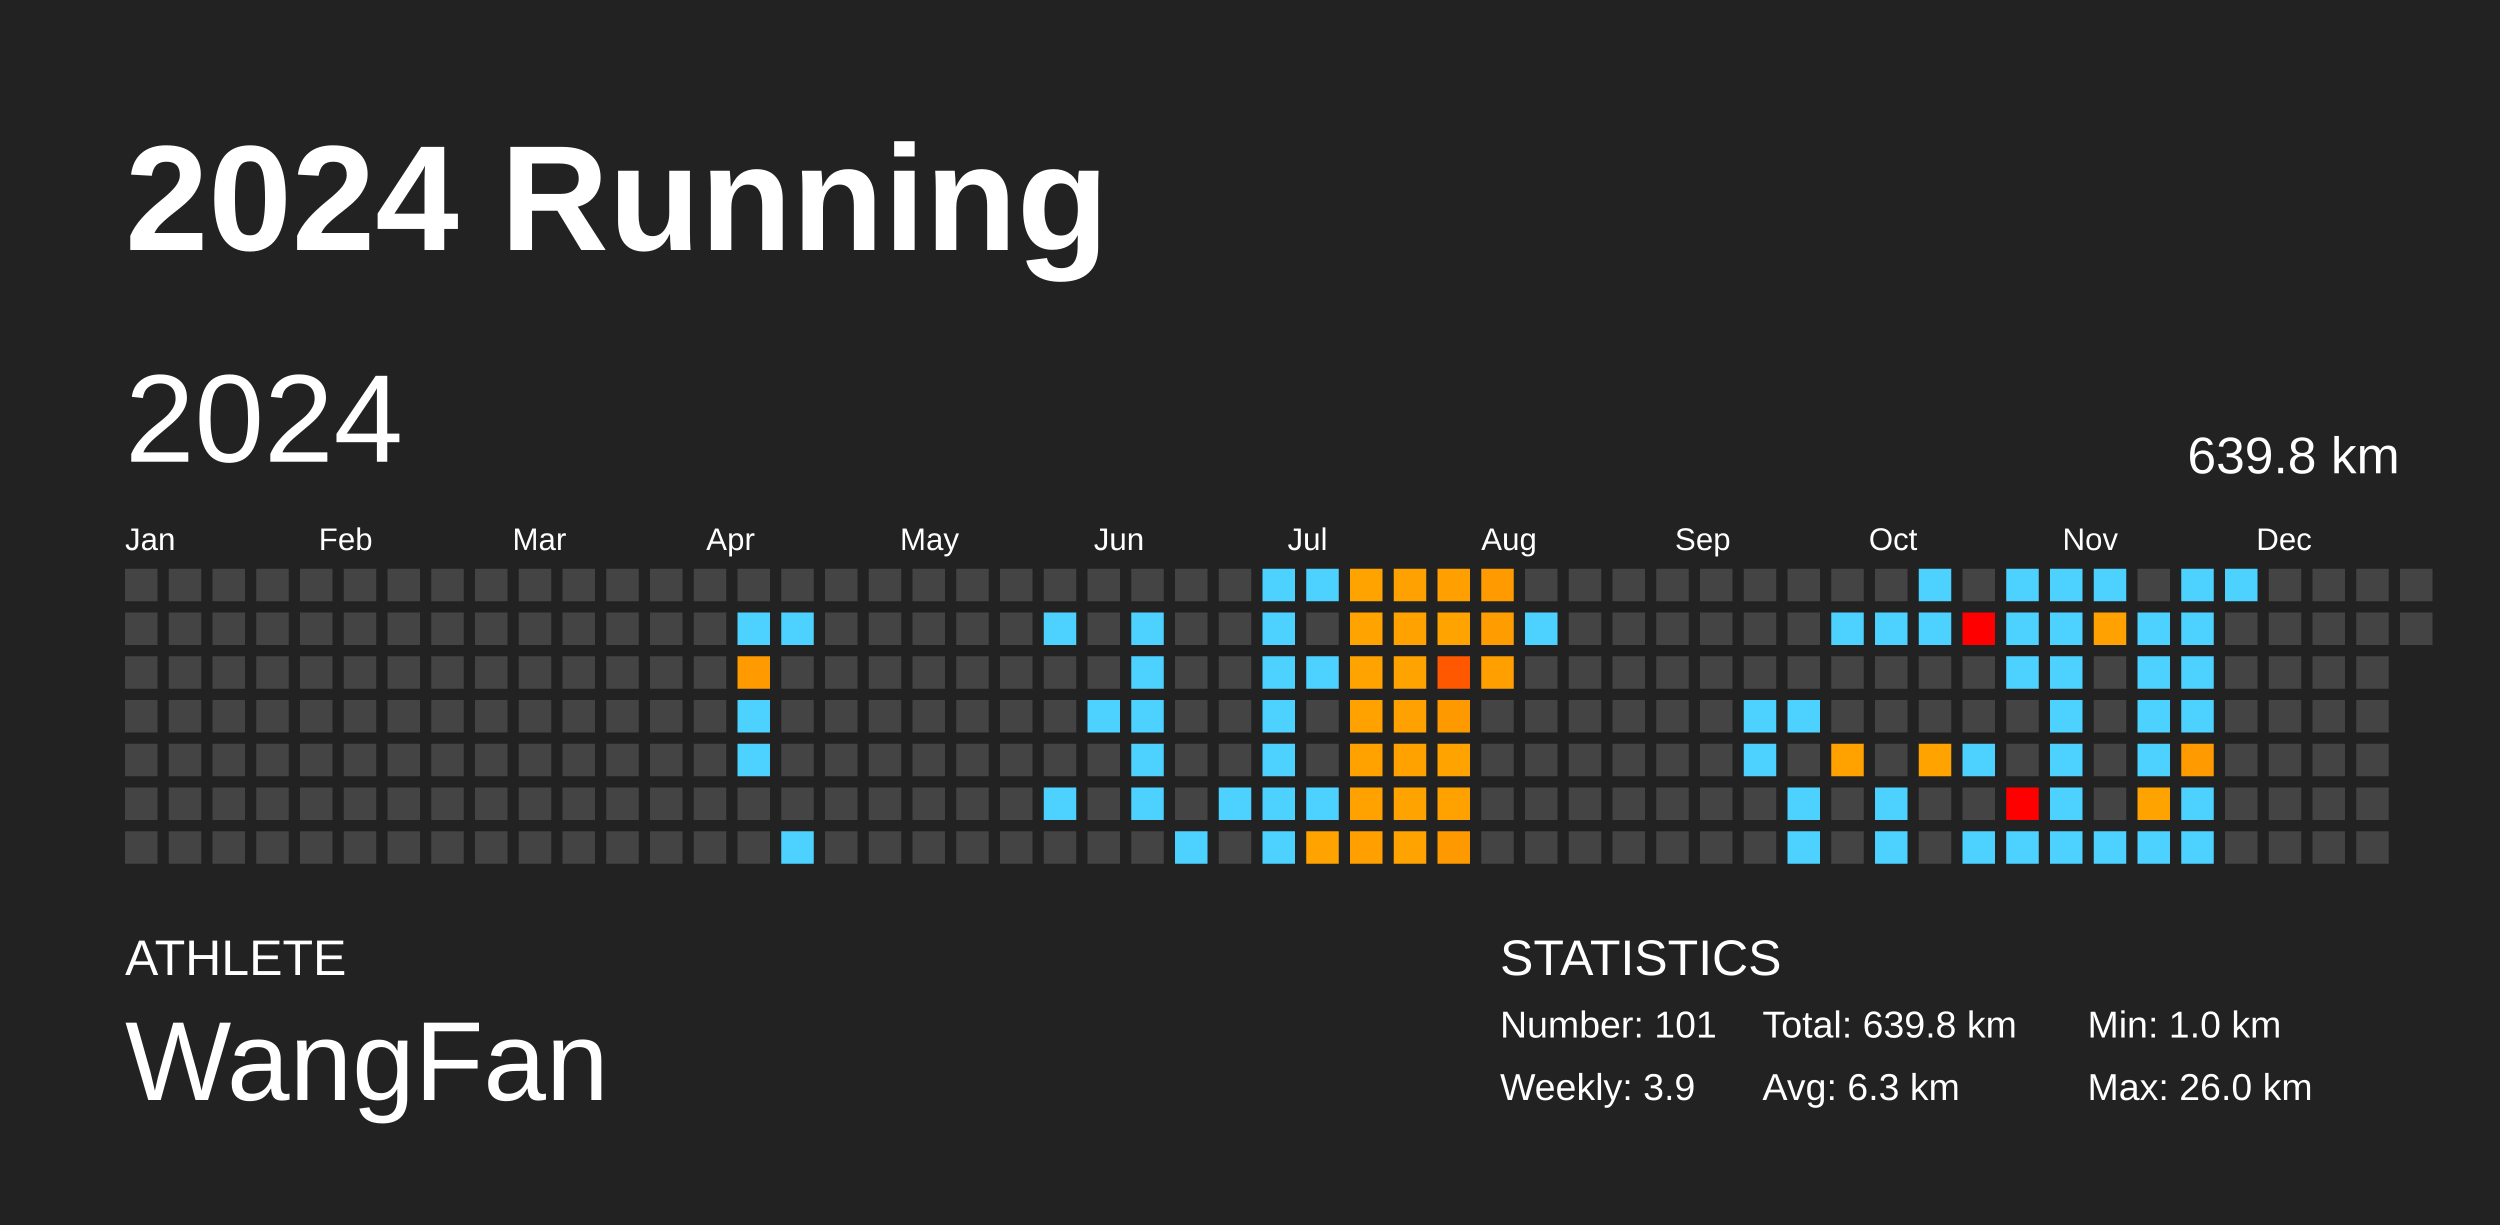
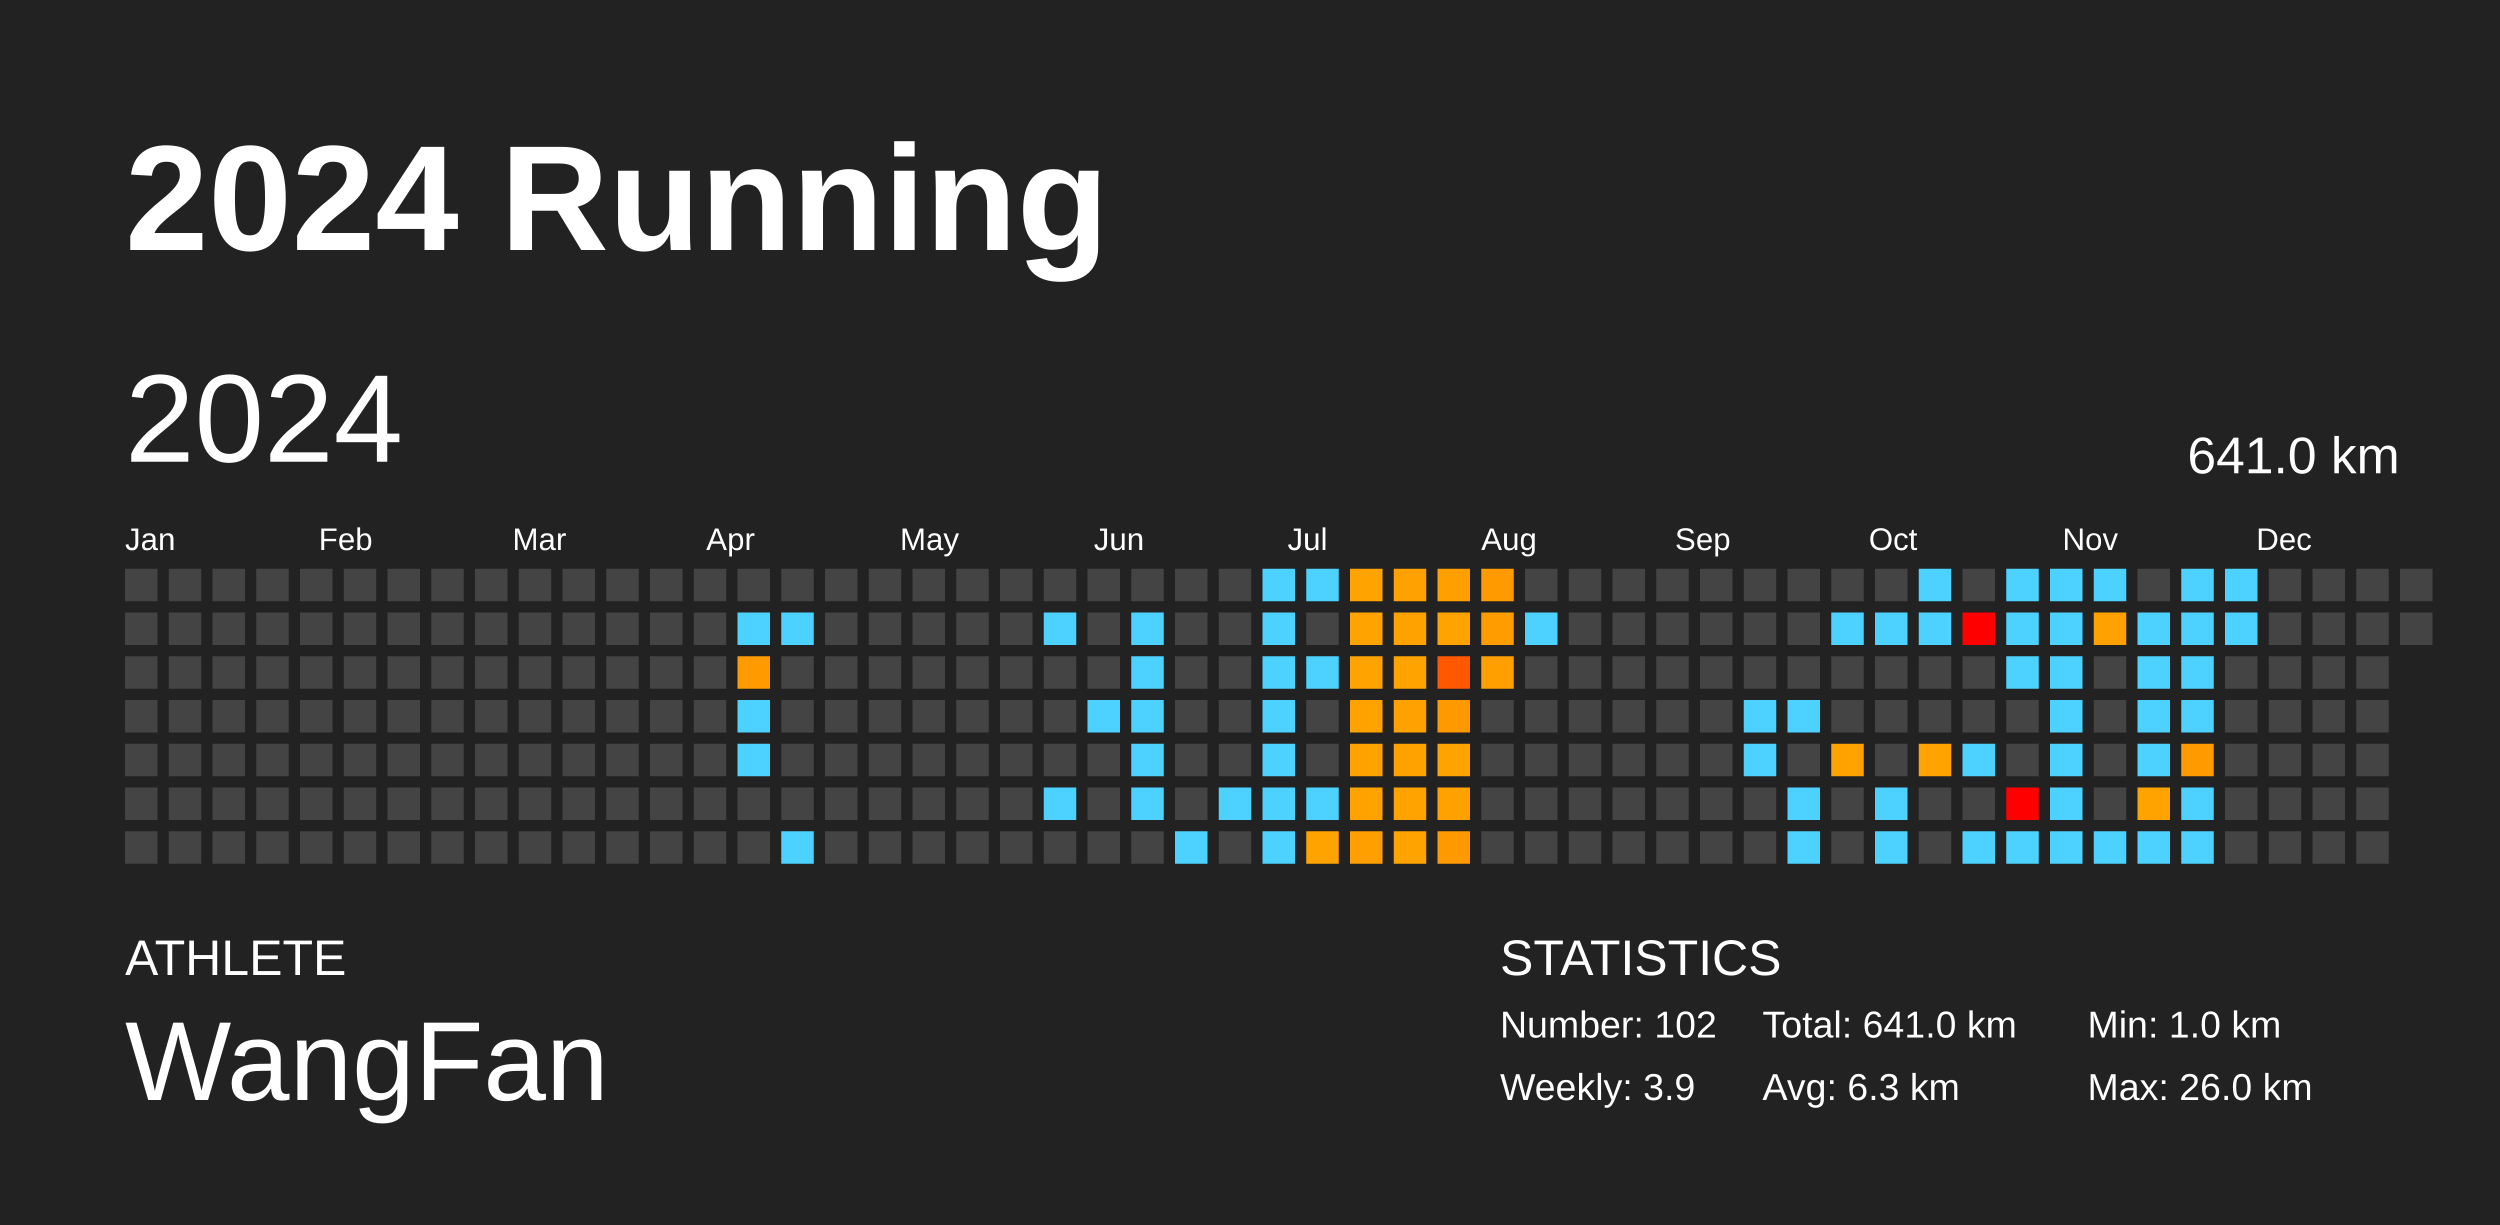
<svg xmlns="http://www.w3.org/2000/svg" baseProfile="full" height="98mm" version="1.1" viewBox="0,0,200,98" width="200mm">
  <defs />
  <rect fill="#222222" height="98" width="200" x="0" y="0" />
  <text fill="#FFFFFF" style="font-size:12px; font-family:Arial; font-weight:bold;" x="10" y="20">2024 Running</text>
  <text fill="#FFFFFF" style="font-size:4px; font-family:Arial" x="10" y="78">ATHLETE</text>
  <text fill="#FFFFFF" style="font-size:9px; font-family:Arial" x="10" y="88">WangFan</text>
  <text fill="#FFFFFF" style="font-size:4px; font-family:Arial" x="120" y="78">STATISTICS</text>
-   <text fill="#FFFFFF" style="font-size:3px; font-family:Arial" x="120" y="83">Number: 101</text>
+   <text fill="#FFFFFF" style="font-size:3px; font-family:Arial" x="120" y="83">Number: 102</text>
  <text fill="#FFFFFF" style="font-size:3px; font-family:Arial" x="120" y="88">Weekly: 3.9</text>
-   <text fill="#FFFFFF" style="font-size:3px; font-family:Arial" x="141" y="83">Total: 639.8 km</text>
+   <text fill="#FFFFFF" style="font-size:3px; font-family:Arial" x="141" y="83">Total: 641.0 km</text>
  <text fill="#FFFFFF" style="font-size:3px; font-family:Arial" x="141" y="88">Avg: 6.3 km</text>
  <text fill="#FFFFFF" style="font-size:3px; font-family:Arial" x="167" y="83">Min: 1.0 km</text>
  <text fill="#FFFFFF" style="font-size:3px; font-family:Arial" x="167" y="88">Max: 26.0 km</text>
  <text dominant-baseline="hanging" fill="#FFFFFF" style="font-size:10.0px; font-family:Arial;" x="10" y="30">2024</text>
-   <text dominant-baseline="hanging" fill="#FFFFFF" style="font-size:4.125px; font-family:Arial;" x="175" y="35">639.8 km</text>
+   <text dominant-baseline="hanging" fill="#FFFFFF" style="font-size:4.125px; font-family:Arial;" x="175" y="35">641.0 km</text>
  <text fill="#FFFFFF" style="font-size:2.5px; font-family:Arial" x="10.0" y="44">Jan</text>
  <text fill="#FFFFFF" style="font-size:2.5px; font-family:Arial" x="25.5" y="44">Feb</text>
  <text fill="#FFFFFF" style="font-size:2.5px; font-family:Arial" x="41.0" y="44">Mar</text>
  <text fill="#FFFFFF" style="font-size:2.5px; font-family:Arial" x="56.5" y="44">Apr</text>
  <text fill="#FFFFFF" style="font-size:2.5px; font-family:Arial" x="72.0" y="44">May</text>
  <text fill="#FFFFFF" style="font-size:2.5px; font-family:Arial" x="87.5" y="44">Jun</text>
  <text fill="#FFFFFF" style="font-size:2.5px; font-family:Arial" x="103.0" y="44">Jul</text>
  <text fill="#FFFFFF" style="font-size:2.5px; font-family:Arial" x="118.5" y="44">Aug</text>
  <text fill="#FFFFFF" style="font-size:2.5px; font-family:Arial" x="134.0" y="44">Sep</text>
  <text fill="#FFFFFF" style="font-size:2.5px; font-family:Arial" x="149.5" y="44">Oct</text>
  <text fill="#FFFFFF" style="font-size:2.5px; font-family:Arial" x="165.0" y="44">Nov</text>
  <text fill="#FFFFFF" style="font-size:2.5px; font-family:Arial" x="180.5" y="44">Dec</text>
  <rect fill="#444444" height="2.6" width="2.6" x="10.0" y="45.5" />
  <rect fill="#444444" height="2.6" width="2.6" x="10.0" y="49.0" />
  <rect fill="#444444" height="2.6" width="2.6" x="10.0" y="52.5" />
  <rect fill="#444444" height="2.6" width="2.6" x="10.0" y="56.0" />
  <rect fill="#444444" height="2.6" width="2.6" x="10.0" y="59.5" />
  <rect fill="#444444" height="2.6" width="2.6" x="10.0" y="63.0" />
  <rect fill="#444444" height="2.6" width="2.6" x="10.0" y="66.5" />
  <rect fill="#444444" height="2.6" width="2.6" x="13.5" y="45.5" />
  <rect fill="#444444" height="2.6" width="2.6" x="13.5" y="49.0" />
  <rect fill="#444444" height="2.6" width="2.6" x="13.5" y="52.5" />
  <rect fill="#444444" height="2.6" width="2.6" x="13.5" y="56.0" />
  <rect fill="#444444" height="2.6" width="2.6" x="13.5" y="59.5" />
  <rect fill="#444444" height="2.6" width="2.6" x="13.5" y="63.0" />
  <rect fill="#444444" height="2.6" width="2.6" x="13.5" y="66.5" />
  <rect fill="#444444" height="2.6" width="2.6" x="17.0" y="45.5" />
  <rect fill="#444444" height="2.6" width="2.6" x="17.0" y="49.0" />
  <rect fill="#444444" height="2.6" width="2.6" x="17.0" y="52.5" />
  <rect fill="#444444" height="2.6" width="2.6" x="17.0" y="56.0" />
  <rect fill="#444444" height="2.6" width="2.6" x="17.0" y="59.5" />
  <rect fill="#444444" height="2.6" width="2.6" x="17.0" y="63.0" />
  <rect fill="#444444" height="2.6" width="2.6" x="17.0" y="66.5" />
  <rect fill="#444444" height="2.6" width="2.6" x="20.5" y="45.5" />
  <rect fill="#444444" height="2.6" width="2.6" x="20.5" y="49.0" />
  <rect fill="#444444" height="2.6" width="2.6" x="20.5" y="52.5" />
  <rect fill="#444444" height="2.6" width="2.6" x="20.5" y="56.0" />
  <rect fill="#444444" height="2.6" width="2.6" x="20.5" y="59.5" />
  <rect fill="#444444" height="2.6" width="2.6" x="20.5" y="63.0" />
  <rect fill="#444444" height="2.6" width="2.6" x="20.5" y="66.5" />
  <rect fill="#444444" height="2.6" width="2.6" x="24.0" y="45.5" />
  <rect fill="#444444" height="2.6" width="2.6" x="24.0" y="49.0" />
  <rect fill="#444444" height="2.6" width="2.6" x="24.0" y="52.5" />
  <rect fill="#444444" height="2.6" width="2.6" x="24.0" y="56.0" />
  <rect fill="#444444" height="2.6" width="2.6" x="24.0" y="59.5" />
  <rect fill="#444444" height="2.6" width="2.6" x="24.0" y="63.0" />
  <rect fill="#444444" height="2.6" width="2.6" x="24.0" y="66.5" />
  <rect fill="#444444" height="2.6" width="2.6" x="27.5" y="45.5" />
  <rect fill="#444444" height="2.6" width="2.6" x="27.5" y="49.0" />
  <rect fill="#444444" height="2.6" width="2.6" x="27.5" y="52.5" />
  <rect fill="#444444" height="2.6" width="2.6" x="27.5" y="56.0" />
  <rect fill="#444444" height="2.6" width="2.6" x="27.5" y="59.5" />
  <rect fill="#444444" height="2.6" width="2.6" x="27.5" y="63.0" />
  <rect fill="#444444" height="2.6" width="2.6" x="27.5" y="66.5" />
  <rect fill="#444444" height="2.6" width="2.6" x="31.0" y="45.5" />
  <rect fill="#444444" height="2.6" width="2.6" x="31.0" y="49.0" />
  <rect fill="#444444" height="2.6" width="2.6" x="31.0" y="52.5" />
  <rect fill="#444444" height="2.6" width="2.6" x="31.0" y="56.0" />
  <rect fill="#444444" height="2.6" width="2.6" x="31.0" y="59.5" />
  <rect fill="#444444" height="2.6" width="2.6" x="31.0" y="63.0" />
  <rect fill="#444444" height="2.6" width="2.6" x="31.0" y="66.5" />
  <rect fill="#444444" height="2.6" width="2.6" x="34.5" y="45.5" />
  <rect fill="#444444" height="2.6" width="2.6" x="34.5" y="49.0" />
  <rect fill="#444444" height="2.6" width="2.6" x="34.5" y="52.5" />
  <rect fill="#444444" height="2.6" width="2.6" x="34.5" y="56.0" />
  <rect fill="#444444" height="2.6" width="2.6" x="34.5" y="59.5" />
  <rect fill="#444444" height="2.6" width="2.6" x="34.5" y="63.0" />
  <rect fill="#444444" height="2.6" width="2.6" x="34.5" y="66.5" />
  <rect fill="#444444" height="2.6" width="2.6" x="38.0" y="45.5" />
  <rect fill="#444444" height="2.6" width="2.6" x="38.0" y="49.0" />
  <rect fill="#444444" height="2.6" width="2.6" x="38.0" y="52.5" />
  <rect fill="#444444" height="2.6" width="2.6" x="38.0" y="56.0" />
  <rect fill="#444444" height="2.6" width="2.6" x="38.0" y="59.5" />
  <rect fill="#444444" height="2.6" width="2.6" x="38.0" y="63.0" />
  <rect fill="#444444" height="2.6" width="2.6" x="38.0" y="66.5" />
  <rect fill="#444444" height="2.6" width="2.6" x="41.5" y="45.5" />
  <rect fill="#444444" height="2.6" width="2.6" x="41.5" y="49.0" />
  <rect fill="#444444" height="2.6" width="2.6" x="41.5" y="52.5" />
  <rect fill="#444444" height="2.6" width="2.6" x="41.5" y="56.0" />
  <rect fill="#444444" height="2.6" width="2.6" x="41.5" y="59.5" />
  <rect fill="#444444" height="2.6" width="2.6" x="41.5" y="63.0" />
  <rect fill="#444444" height="2.6" width="2.6" x="41.5" y="66.5" />
  <rect fill="#444444" height="2.6" width="2.6" x="45.0" y="45.5" />
  <rect fill="#444444" height="2.6" width="2.6" x="45.0" y="49.0" />
  <rect fill="#444444" height="2.6" width="2.6" x="45.0" y="52.5" />
  <rect fill="#444444" height="2.6" width="2.6" x="45.0" y="56.0" />
  <rect fill="#444444" height="2.6" width="2.6" x="45.0" y="59.5" />
  <rect fill="#444444" height="2.6" width="2.6" x="45.0" y="63.0" />
  <rect fill="#444444" height="2.6" width="2.6" x="45.0" y="66.5" />
  <rect fill="#444444" height="2.6" width="2.6" x="48.5" y="45.5" />
  <rect fill="#444444" height="2.6" width="2.6" x="48.5" y="49.0" />
  <rect fill="#444444" height="2.6" width="2.6" x="48.5" y="52.5" />
  <rect fill="#444444" height="2.6" width="2.6" x="48.5" y="56.0" />
  <rect fill="#444444" height="2.6" width="2.6" x="48.5" y="59.5" />
  <rect fill="#444444" height="2.6" width="2.6" x="48.5" y="63.0" />
  <rect fill="#444444" height="2.6" width="2.6" x="48.5" y="66.5" />
  <rect fill="#444444" height="2.6" width="2.6" x="52.0" y="45.5" />
  <rect fill="#444444" height="2.6" width="2.6" x="52.0" y="49.0" />
  <rect fill="#444444" height="2.6" width="2.6" x="52.0" y="52.5" />
  <rect fill="#444444" height="2.6" width="2.6" x="52.0" y="56.0" />
  <rect fill="#444444" height="2.6" width="2.6" x="52.0" y="59.5" />
  <rect fill="#444444" height="2.6" width="2.6" x="52.0" y="63.0" />
  <rect fill="#444444" height="2.6" width="2.6" x="52.0" y="66.5" />
  <rect fill="#444444" height="2.6" width="2.6" x="55.5" y="45.5" />
  <rect fill="#444444" height="2.6" width="2.6" x="55.5" y="49.0" />
  <rect fill="#444444" height="2.6" width="2.6" x="55.5" y="52.5" />
  <rect fill="#444444" height="2.6" width="2.6" x="55.5" y="56.0" />
  <rect fill="#444444" height="2.6" width="2.6" x="55.5" y="59.5" />
  <rect fill="#444444" height="2.6" width="2.6" x="55.5" y="63.0" />
  <rect fill="#444444" height="2.6" width="2.6" x="55.5" y="66.5" />
  <rect fill="#444444" height="2.6" width="2.6" x="59.0" y="45.5" />
  <rect fill="#4dd2ff" height="2.6" width="2.6" x="59.0" y="49.0" />
  <rect fill="#ff9a00" height="2.6" width="2.6" x="59.0" y="52.5" />
  <rect fill="#4dd2ff" height="2.6" width="2.6" x="59.0" y="56.0" />
  <rect fill="#4dd2ff" height="2.6" width="2.6" x="59.0" y="59.5" />
  <rect fill="#444444" height="2.6" width="2.6" x="59.0" y="63.0" />
  <rect fill="#444444" height="2.6" width="2.6" x="59.0" y="66.5" />
  <rect fill="#444444" height="2.6" width="2.6" x="62.5" y="45.5" />
  <rect fill="#4dd2ff" height="2.6" width="2.6" x="62.5" y="49.0" />
  <rect fill="#444444" height="2.6" width="2.6" x="62.5" y="52.5" />
  <rect fill="#444444" height="2.6" width="2.6" x="62.5" y="56.0" />
  <rect fill="#444444" height="2.6" width="2.6" x="62.5" y="59.5" />
  <rect fill="#444444" height="2.6" width="2.6" x="62.5" y="63.0" />
  <rect fill="#4dd2ff" height="2.6" width="2.6" x="62.5" y="66.5" />
  <rect fill="#444444" height="2.6" width="2.6" x="66.0" y="45.5" />
  <rect fill="#444444" height="2.6" width="2.6" x="66.0" y="49.0" />
  <rect fill="#444444" height="2.6" width="2.6" x="66.0" y="52.5" />
  <rect fill="#444444" height="2.6" width="2.6" x="66.0" y="56.0" />
  <rect fill="#444444" height="2.6" width="2.6" x="66.0" y="59.5" />
  <rect fill="#444444" height="2.6" width="2.6" x="66.0" y="63.0" />
  <rect fill="#444444" height="2.6" width="2.6" x="66.0" y="66.5" />
  <rect fill="#444444" height="2.6" width="2.6" x="69.5" y="45.5" />
  <rect fill="#444444" height="2.6" width="2.6" x="69.5" y="49.0" />
  <rect fill="#444444" height="2.6" width="2.6" x="69.5" y="52.5" />
  <rect fill="#444444" height="2.6" width="2.6" x="69.5" y="56.0" />
  <rect fill="#444444" height="2.6" width="2.6" x="69.5" y="59.5" />
  <rect fill="#444444" height="2.6" width="2.6" x="69.5" y="63.0" />
  <rect fill="#444444" height="2.6" width="2.6" x="69.5" y="66.5" />
  <rect fill="#444444" height="2.6" width="2.6" x="73.0" y="45.5" />
  <rect fill="#444444" height="2.6" width="2.6" x="73.0" y="49.0" />
  <rect fill="#444444" height="2.6" width="2.6" x="73.0" y="52.5" />
  <rect fill="#444444" height="2.6" width="2.6" x="73.0" y="56.0" />
  <rect fill="#444444" height="2.6" width="2.6" x="73.0" y="59.5" />
  <rect fill="#444444" height="2.6" width="2.6" x="73.0" y="63.0" />
  <rect fill="#444444" height="2.6" width="2.6" x="73.0" y="66.5" />
  <rect fill="#444444" height="2.6" width="2.6" x="76.5" y="45.5" />
  <rect fill="#444444" height="2.6" width="2.6" x="76.5" y="49.0" />
  <rect fill="#444444" height="2.6" width="2.6" x="76.5" y="52.5" />
  <rect fill="#444444" height="2.6" width="2.6" x="76.5" y="56.0" />
  <rect fill="#444444" height="2.6" width="2.6" x="76.5" y="59.5" />
  <rect fill="#444444" height="2.6" width="2.6" x="76.5" y="63.0" />
  <rect fill="#444444" height="2.6" width="2.6" x="76.5" y="66.5" />
  <rect fill="#444444" height="2.6" width="2.6" x="80.0" y="45.5" />
  <rect fill="#444444" height="2.6" width="2.6" x="80.0" y="49.0" />
  <rect fill="#444444" height="2.6" width="2.6" x="80.0" y="52.5" />
  <rect fill="#444444" height="2.6" width="2.6" x="80.0" y="56.0" />
  <rect fill="#444444" height="2.6" width="2.6" x="80.0" y="59.5" />
  <rect fill="#444444" height="2.6" width="2.6" x="80.0" y="63.0" />
  <rect fill="#444444" height="2.6" width="2.6" x="80.0" y="66.5" />
  <rect fill="#444444" height="2.6" width="2.6" x="83.5" y="45.5" />
  <rect fill="#4dd2ff" height="2.6" width="2.6" x="83.5" y="49.0" />
  <rect fill="#444444" height="2.6" width="2.6" x="83.5" y="52.5" />
  <rect fill="#444444" height="2.6" width="2.6" x="83.5" y="56.0" />
  <rect fill="#444444" height="2.6" width="2.6" x="83.5" y="59.5" />
  <rect fill="#4dd2ff" height="2.6" width="2.6" x="83.5" y="63.0" />
  <rect fill="#444444" height="2.6" width="2.6" x="83.5" y="66.5" />
  <rect fill="#444444" height="2.6" width="2.6" x="87.0" y="45.5" />
  <rect fill="#444444" height="2.6" width="2.6" x="87.0" y="49.0" />
  <rect fill="#444444" height="2.6" width="2.6" x="87.0" y="52.5" />
  <rect fill="#4dd2ff" height="2.6" width="2.6" x="87.0" y="56.0" />
  <rect fill="#444444" height="2.6" width="2.6" x="87.0" y="59.5" />
  <rect fill="#444444" height="2.6" width="2.6" x="87.0" y="63.0" />
  <rect fill="#444444" height="2.6" width="2.6" x="87.0" y="66.5" />
  <rect fill="#444444" height="2.6" width="2.6" x="90.5" y="45.5" />
  <rect fill="#4dd2ff" height="2.6" width="2.6" x="90.5" y="49.0" />
  <rect fill="#4dd2ff" height="2.6" width="2.6" x="90.5" y="52.5" />
  <rect fill="#4dd2ff" height="2.6" width="2.6" x="90.5" y="56.0" />
  <rect fill="#4dd2ff" height="2.6" width="2.6" x="90.5" y="59.5" />
  <rect fill="#4dd2ff" height="2.6" width="2.6" x="90.5" y="63.0" />
  <rect fill="#444444" height="2.6" width="2.6" x="90.5" y="66.5" />
  <rect fill="#444444" height="2.6" width="2.6" x="94.0" y="45.5" />
  <rect fill="#444444" height="2.6" width="2.6" x="94.0" y="49.0" />
  <rect fill="#444444" height="2.6" width="2.6" x="94.0" y="52.5" />
  <rect fill="#444444" height="2.6" width="2.6" x="94.0" y="56.0" />
  <rect fill="#444444" height="2.6" width="2.6" x="94.0" y="59.5" />
  <rect fill="#444444" height="2.6" width="2.6" x="94.0" y="63.0" />
  <rect fill="#4dd2ff" height="2.6" width="2.6" x="94.0" y="66.5" />
  <rect fill="#444444" height="2.6" width="2.6" x="97.5" y="45.5" />
  <rect fill="#444444" height="2.6" width="2.6" x="97.5" y="49.0" />
  <rect fill="#444444" height="2.6" width="2.6" x="97.5" y="52.5" />
  <rect fill="#444444" height="2.6" width="2.6" x="97.5" y="56.0" />
  <rect fill="#444444" height="2.6" width="2.6" x="97.5" y="59.5" />
  <rect fill="#4dd2ff" height="2.6" width="2.6" x="97.5" y="63.0" />
  <rect fill="#444444" height="2.6" width="2.6" x="97.5" y="66.5" />
  <rect fill="#4dd2ff" height="2.6" width="2.6" x="101.0" y="45.5" />
  <rect fill="#4dd2ff" height="2.6" width="2.6" x="101.0" y="49.0" />
  <rect fill="#4dd2ff" height="2.6" width="2.6" x="101.0" y="52.5" />
  <rect fill="#4dd2ff" height="2.6" width="2.6" x="101.0" y="56.0" />
  <rect fill="#4dd2ff" height="2.6" width="2.6" x="101.0" y="59.5" />
  <rect fill="#4dd2ff" height="2.6" width="2.6" x="101.0" y="63.0" />
  <rect fill="#4dd2ff" height="2.6" width="2.6" x="101.0" y="66.5" />
  <rect fill="#4dd2ff" height="2.6" width="2.6" x="104.5" y="45.5" />
  <rect fill="#444444" height="2.6" width="2.6" x="104.5" y="49.0" />
  <rect fill="#4dd2ff" height="2.6" width="2.6" x="104.5" y="52.5" />
  <rect fill="#444444" height="2.6" width="2.6" x="104.5" y="56.0" />
  <rect fill="#444444" height="2.6" width="2.6" x="104.5" y="59.5" />
  <rect fill="#4dd2ff" height="2.6" width="2.6" x="104.5" y="63.0" />
  <rect fill="#ffa300" height="2.6" width="2.6" x="104.5" y="66.5" />
  <rect fill="#ffa300" height="2.6" width="2.6" x="108.0" y="45.5" />
  <rect fill="#ffa300" height="2.6" width="2.6" x="108.0" y="49.0" />
  <rect fill="#ffa300" height="2.6" width="2.6" x="108.0" y="52.5" />
  <rect fill="#ffa200" height="2.6" width="2.6" x="108.0" y="56.0" />
  <rect fill="#ffa200" height="2.6" width="2.6" x="108.0" y="59.5" />
  <rect fill="#ffa200" height="2.6" width="2.6" x="108.0" y="63.0" />
  <rect fill="#ffa000" height="2.6" width="2.6" x="108.0" y="66.5" />
  <rect fill="#ffa100" height="2.6" width="2.6" x="111.5" y="45.5" />
  <rect fill="#ffa200" height="2.6" width="2.6" x="111.5" y="49.0" />
  <rect fill="#ffa300" height="2.6" width="2.6" x="111.5" y="52.5" />
  <rect fill="#ffa100" height="2.6" width="2.6" x="111.5" y="56.0" />
  <rect fill="#ffa200" height="2.6" width="2.6" x="111.5" y="59.5" />
  <rect fill="#ffa300" height="2.6" width="2.6" x="111.5" y="63.0" />
  <rect fill="#ffa300" height="2.6" width="2.6" x="111.5" y="66.5" />
  <rect fill="#ffa000" height="2.6" width="2.6" x="115.0" y="45.5" />
  <rect fill="#ffa300" height="2.6" width="2.6" x="115.0" y="49.0" />
  <rect fill="#ff5800" height="2.6" width="2.6" x="115.0" y="52.5" />
  <rect fill="#ff9900" height="2.6" width="2.6" x="115.0" y="56.0" />
  <rect fill="#ffa300" height="2.6" width="2.6" x="115.0" y="59.5" />
  <rect fill="#ffa200" height="2.6" width="2.6" x="115.0" y="63.0" />
  <rect fill="#ff9900" height="2.6" width="2.6" x="115.0" y="66.5" />
  <rect fill="#ff9a00" height="2.6" width="2.6" x="118.5" y="45.5" />
  <rect fill="#ff9d00" height="2.6" width="2.6" x="118.5" y="49.0" />
  <rect fill="#ff9f00" height="2.6" width="2.6" x="118.5" y="52.5" />
  <rect fill="#444444" height="2.6" width="2.6" x="118.5" y="56.0" />
  <rect fill="#444444" height="2.6" width="2.6" x="118.5" y="59.5" />
  <rect fill="#444444" height="2.6" width="2.6" x="118.5" y="63.0" />
  <rect fill="#444444" height="2.6" width="2.6" x="118.5" y="66.5" />
  <rect fill="#444444" height="2.6" width="2.6" x="122.0" y="45.5" />
  <rect fill="#4dd2ff" height="2.6" width="2.6" x="122.0" y="49.0" />
  <rect fill="#444444" height="2.6" width="2.6" x="122.0" y="52.5" />
  <rect fill="#444444" height="2.6" width="2.6" x="122.0" y="56.0" />
  <rect fill="#444444" height="2.6" width="2.6" x="122.0" y="59.5" />
  <rect fill="#444444" height="2.6" width="2.6" x="122.0" y="63.0" />
  <rect fill="#444444" height="2.6" width="2.6" x="122.0" y="66.5" />
  <rect fill="#444444" height="2.6" width="2.6" x="125.5" y="45.5" />
  <rect fill="#444444" height="2.6" width="2.6" x="125.5" y="49.0" />
  <rect fill="#444444" height="2.6" width="2.6" x="125.5" y="52.5" />
  <rect fill="#444444" height="2.6" width="2.6" x="125.5" y="56.0" />
  <rect fill="#444444" height="2.6" width="2.6" x="125.5" y="59.5" />
  <rect fill="#444444" height="2.6" width="2.6" x="125.5" y="63.0" />
  <rect fill="#444444" height="2.6" width="2.6" x="125.5" y="66.5" />
  <rect fill="#444444" height="2.6" width="2.6" x="129.0" y="45.5" />
  <rect fill="#444444" height="2.6" width="2.6" x="129.0" y="49.0" />
  <rect fill="#444444" height="2.6" width="2.6" x="129.0" y="52.5" />
  <rect fill="#444444" height="2.6" width="2.6" x="129.0" y="56.0" />
  <rect fill="#444444" height="2.6" width="2.6" x="129.0" y="59.5" />
  <rect fill="#444444" height="2.6" width="2.6" x="129.0" y="63.0" />
  <rect fill="#444444" height="2.6" width="2.6" x="129.0" y="66.5" />
  <rect fill="#444444" height="2.6" width="2.6" x="132.5" y="45.5" />
  <rect fill="#444444" height="2.6" width="2.6" x="132.5" y="49.0" />
  <rect fill="#444444" height="2.6" width="2.6" x="132.5" y="52.5" />
  <rect fill="#444444" height="2.6" width="2.6" x="132.5" y="56.0" />
  <rect fill="#444444" height="2.6" width="2.6" x="132.5" y="59.5" />
  <rect fill="#444444" height="2.6" width="2.6" x="132.5" y="63.0" />
  <rect fill="#444444" height="2.6" width="2.6" x="132.5" y="66.5" />
  <rect fill="#444444" height="2.6" width="2.6" x="136.0" y="45.5" />
  <rect fill="#444444" height="2.6" width="2.6" x="136.0" y="49.0" />
  <rect fill="#444444" height="2.6" width="2.6" x="136.0" y="52.5" />
  <rect fill="#444444" height="2.6" width="2.6" x="136.0" y="56.0" />
  <rect fill="#444444" height="2.6" width="2.6" x="136.0" y="59.5" />
  <rect fill="#444444" height="2.6" width="2.6" x="136.0" y="63.0" />
  <rect fill="#444444" height="2.6" width="2.6" x="136.0" y="66.5" />
  <rect fill="#444444" height="2.6" width="2.6" x="139.5" y="45.5" />
  <rect fill="#444444" height="2.6" width="2.6" x="139.5" y="49.0" />
  <rect fill="#444444" height="2.6" width="2.6" x="139.5" y="52.5" />
  <rect fill="#4dd2ff" height="2.6" width="2.6" x="139.5" y="56.0" />
  <rect fill="#4dd2ff" height="2.6" width="2.6" x="139.5" y="59.5" />
  <rect fill="#444444" height="2.6" width="2.6" x="139.5" y="63.0" />
  <rect fill="#444444" height="2.6" width="2.6" x="139.5" y="66.5" />
  <rect fill="#444444" height="2.6" width="2.6" x="143.0" y="45.5" />
  <rect fill="#444444" height="2.6" width="2.6" x="143.0" y="49.0" />
  <rect fill="#444444" height="2.6" width="2.6" x="143.0" y="52.5" />
  <rect fill="#4dd2ff" height="2.6" width="2.6" x="143.0" y="56.0" />
  <rect fill="#444444" height="2.6" width="2.6" x="143.0" y="59.5" />
  <rect fill="#4dd2ff" height="2.6" width="2.6" x="143.0" y="63.0" />
  <rect fill="#4dd2ff" height="2.6" width="2.6" x="143.0" y="66.5" />
  <rect fill="#444444" height="2.6" width="2.6" x="146.5" y="45.5" />
  <rect fill="#4dd2ff" height="2.6" width="2.6" x="146.5" y="49.0" />
  <rect fill="#444444" height="2.6" width="2.6" x="146.5" y="52.5" />
  <rect fill="#444444" height="2.6" width="2.6" x="146.5" y="56.0" />
  <rect fill="#ffa200" height="2.6" width="2.6" x="146.5" y="59.5" />
  <rect fill="#444444" height="2.6" width="2.6" x="146.5" y="63.0" />
  <rect fill="#444444" height="2.6" width="2.6" x="146.5" y="66.5" />
  <rect fill="#444444" height="2.6" width="2.6" x="150.0" y="45.5" />
  <rect fill="#4dd2ff" height="2.6" width="2.6" x="150.0" y="49.0" />
  <rect fill="#444444" height="2.6" width="2.6" x="150.0" y="52.5" />
  <rect fill="#444444" height="2.6" width="2.6" x="150.0" y="56.0" />
  <rect fill="#444444" height="2.6" width="2.6" x="150.0" y="59.5" />
  <rect fill="#4dd2ff" height="2.6" width="2.6" x="150.0" y="63.0" />
  <rect fill="#4dd2ff" height="2.6" width="2.6" x="150.0" y="66.5" />
  <rect fill="#4dd2ff" height="2.6" width="2.6" x="153.5" y="45.5" />
  <rect fill="#4dd2ff" height="2.6" width="2.6" x="153.5" y="49.0" />
  <rect fill="#444444" height="2.6" width="2.6" x="153.5" y="52.5" />
  <rect fill="#444444" height="2.6" width="2.6" x="153.5" y="56.0" />
  <rect fill="#ffa300" height="2.6" width="2.6" x="153.5" y="59.5" />
  <rect fill="#444444" height="2.6" width="2.6" x="153.5" y="63.0" />
  <rect fill="#444444" height="2.6" width="2.6" x="153.5" y="66.5" />
  <rect fill="#444444" height="2.6" width="2.6" x="157.0" y="45.5" />
  <rect fill="red" height="2.6" width="2.6" x="157.0" y="49.0" />
  <rect fill="#444444" height="2.6" width="2.6" x="157.0" y="52.5" />
  <rect fill="#444444" height="2.6" width="2.6" x="157.0" y="56.0" />
  <rect fill="#4dd2ff" height="2.6" width="2.6" x="157.0" y="59.5" />
  <rect fill="#444444" height="2.6" width="2.6" x="157.0" y="63.0" />
  <rect fill="#4dd2ff" height="2.6" width="2.6" x="157.0" y="66.5" />
  <rect fill="#4dd2ff" height="2.6" width="2.6" x="160.5" y="45.5" />
  <rect fill="#4dd2ff" height="2.6" width="2.6" x="160.5" y="49.0" />
  <rect fill="#4dd2ff" height="2.6" width="2.6" x="160.5" y="52.5" />
  <rect fill="#444444" height="2.6" width="2.6" x="160.5" y="56.0" />
  <rect fill="#444444" height="2.6" width="2.6" x="160.5" y="59.5" />
  <rect fill="red" height="2.6" width="2.6" x="160.5" y="63.0" />
  <rect fill="#4dd2ff" height="2.6" width="2.6" x="160.5" y="66.5" />
  <rect fill="#4dd2ff" height="2.6" width="2.6" x="164.0" y="45.5" />
  <rect fill="#4dd2ff" height="2.6" width="2.6" x="164.0" y="49.0" />
  <rect fill="#4dd2ff" height="2.6" width="2.6" x="164.0" y="52.5" />
  <rect fill="#4dd2ff" height="2.6" width="2.6" x="164.0" y="56.0" />
  <rect fill="#4dd2ff" height="2.6" width="2.6" x="164.0" y="59.5" />
  <rect fill="#4dd2ff" height="2.6" width="2.6" x="164.0" y="63.0" />
  <rect fill="#4dd2ff" height="2.6" width="2.6" x="164.0" y="66.5" />
  <rect fill="#4dd2ff" height="2.6" width="2.6" x="167.5" y="45.5" />
  <rect fill="#ffa100" height="2.6" width="2.6" x="167.5" y="49.0" />
  <rect fill="#444444" height="2.6" width="2.6" x="167.5" y="52.5" />
  <rect fill="#444444" height="2.6" width="2.6" x="167.5" y="56.0" />
  <rect fill="#444444" height="2.6" width="2.6" x="167.5" y="59.5" />
  <rect fill="#444444" height="2.6" width="2.6" x="167.5" y="63.0" />
  <rect fill="#4dd2ff" height="2.6" width="2.6" x="167.5" y="66.5" />
  <rect fill="#444444" height="2.6" width="2.6" x="171.0" y="45.5" />
  <rect fill="#4dd2ff" height="2.6" width="2.6" x="171.0" y="49.0" />
  <rect fill="#4dd2ff" height="2.6" width="2.6" x="171.0" y="52.5" />
  <rect fill="#4dd2ff" height="2.6" width="2.6" x="171.0" y="56.0" />
  <rect fill="#4dd2ff" height="2.6" width="2.6" x="171.0" y="59.5" />
  <rect fill="#ffa300" height="2.6" width="2.6" x="171.0" y="63.0" />
  <rect fill="#4dd2ff" height="2.6" width="2.6" x="171.0" y="66.5" />
  <rect fill="#4dd2ff" height="2.6" width="2.6" x="174.5" y="45.5" />
  <rect fill="#4dd2ff" height="2.6" width="2.6" x="174.5" y="49.0" />
  <rect fill="#4dd2ff" height="2.6" width="2.6" x="174.5" y="52.5" />
  <rect fill="#4dd2ff" height="2.6" width="2.6" x="174.5" y="56.0" />
  <rect fill="#ff9a00" height="2.6" width="2.6" x="174.5" y="59.5" />
  <rect fill="#4dd2ff" height="2.6" width="2.6" x="174.5" y="63.0" />
  <rect fill="#4dd2ff" height="2.6" width="2.6" x="174.5" y="66.5" />
  <rect fill="#4dd2ff" height="2.6" width="2.6" x="178.0" y="45.5" />
-   <rect fill="#444444" height="2.6" width="2.6" x="178.0" y="49.0" />
+   <rect fill="#4dd2ff" height="2.6" width="2.6" x="178.0" y="49.0" />
  <rect fill="#444444" height="2.6" width="2.6" x="178.0" y="52.5" />
  <rect fill="#444444" height="2.6" width="2.6" x="178.0" y="56.0" />
  <rect fill="#444444" height="2.6" width="2.6" x="178.0" y="59.5" />
  <rect fill="#444444" height="2.6" width="2.6" x="178.0" y="63.0" />
  <rect fill="#444444" height="2.6" width="2.6" x="178.0" y="66.5" />
  <rect fill="#444444" height="2.6" width="2.6" x="181.5" y="45.5" />
  <rect fill="#444444" height="2.6" width="2.6" x="181.5" y="49.0" />
  <rect fill="#444444" height="2.6" width="2.6" x="181.5" y="52.5" />
  <rect fill="#444444" height="2.6" width="2.6" x="181.5" y="56.0" />
  <rect fill="#444444" height="2.6" width="2.6" x="181.5" y="59.5" />
  <rect fill="#444444" height="2.6" width="2.6" x="181.5" y="63.0" />
  <rect fill="#444444" height="2.6" width="2.6" x="181.5" y="66.5" />
  <rect fill="#444444" height="2.6" width="2.6" x="185.0" y="45.5" />
  <rect fill="#444444" height="2.6" width="2.6" x="185.0" y="49.0" />
  <rect fill="#444444" height="2.6" width="2.6" x="185.0" y="52.5" />
  <rect fill="#444444" height="2.6" width="2.6" x="185.0" y="56.0" />
  <rect fill="#444444" height="2.6" width="2.6" x="185.0" y="59.5" />
  <rect fill="#444444" height="2.6" width="2.6" x="185.0" y="63.0" />
  <rect fill="#444444" height="2.6" width="2.6" x="185.0" y="66.5" />
  <rect fill="#444444" height="2.6" width="2.6" x="188.5" y="45.5" />
  <rect fill="#444444" height="2.6" width="2.6" x="188.5" y="49.0" />
  <rect fill="#444444" height="2.6" width="2.6" x="188.5" y="52.5" />
  <rect fill="#444444" height="2.6" width="2.6" x="188.5" y="56.0" />
  <rect fill="#444444" height="2.6" width="2.6" x="188.5" y="59.5" />
  <rect fill="#444444" height="2.6" width="2.6" x="188.5" y="63.0" />
  <rect fill="#444444" height="2.6" width="2.6" x="188.5" y="66.5" />
  <rect fill="#444444" height="2.6" width="2.6" x="192.0" y="45.5" />
  <rect fill="#444444" height="2.6" width="2.6" x="192.0" y="49.0" />
</svg>
